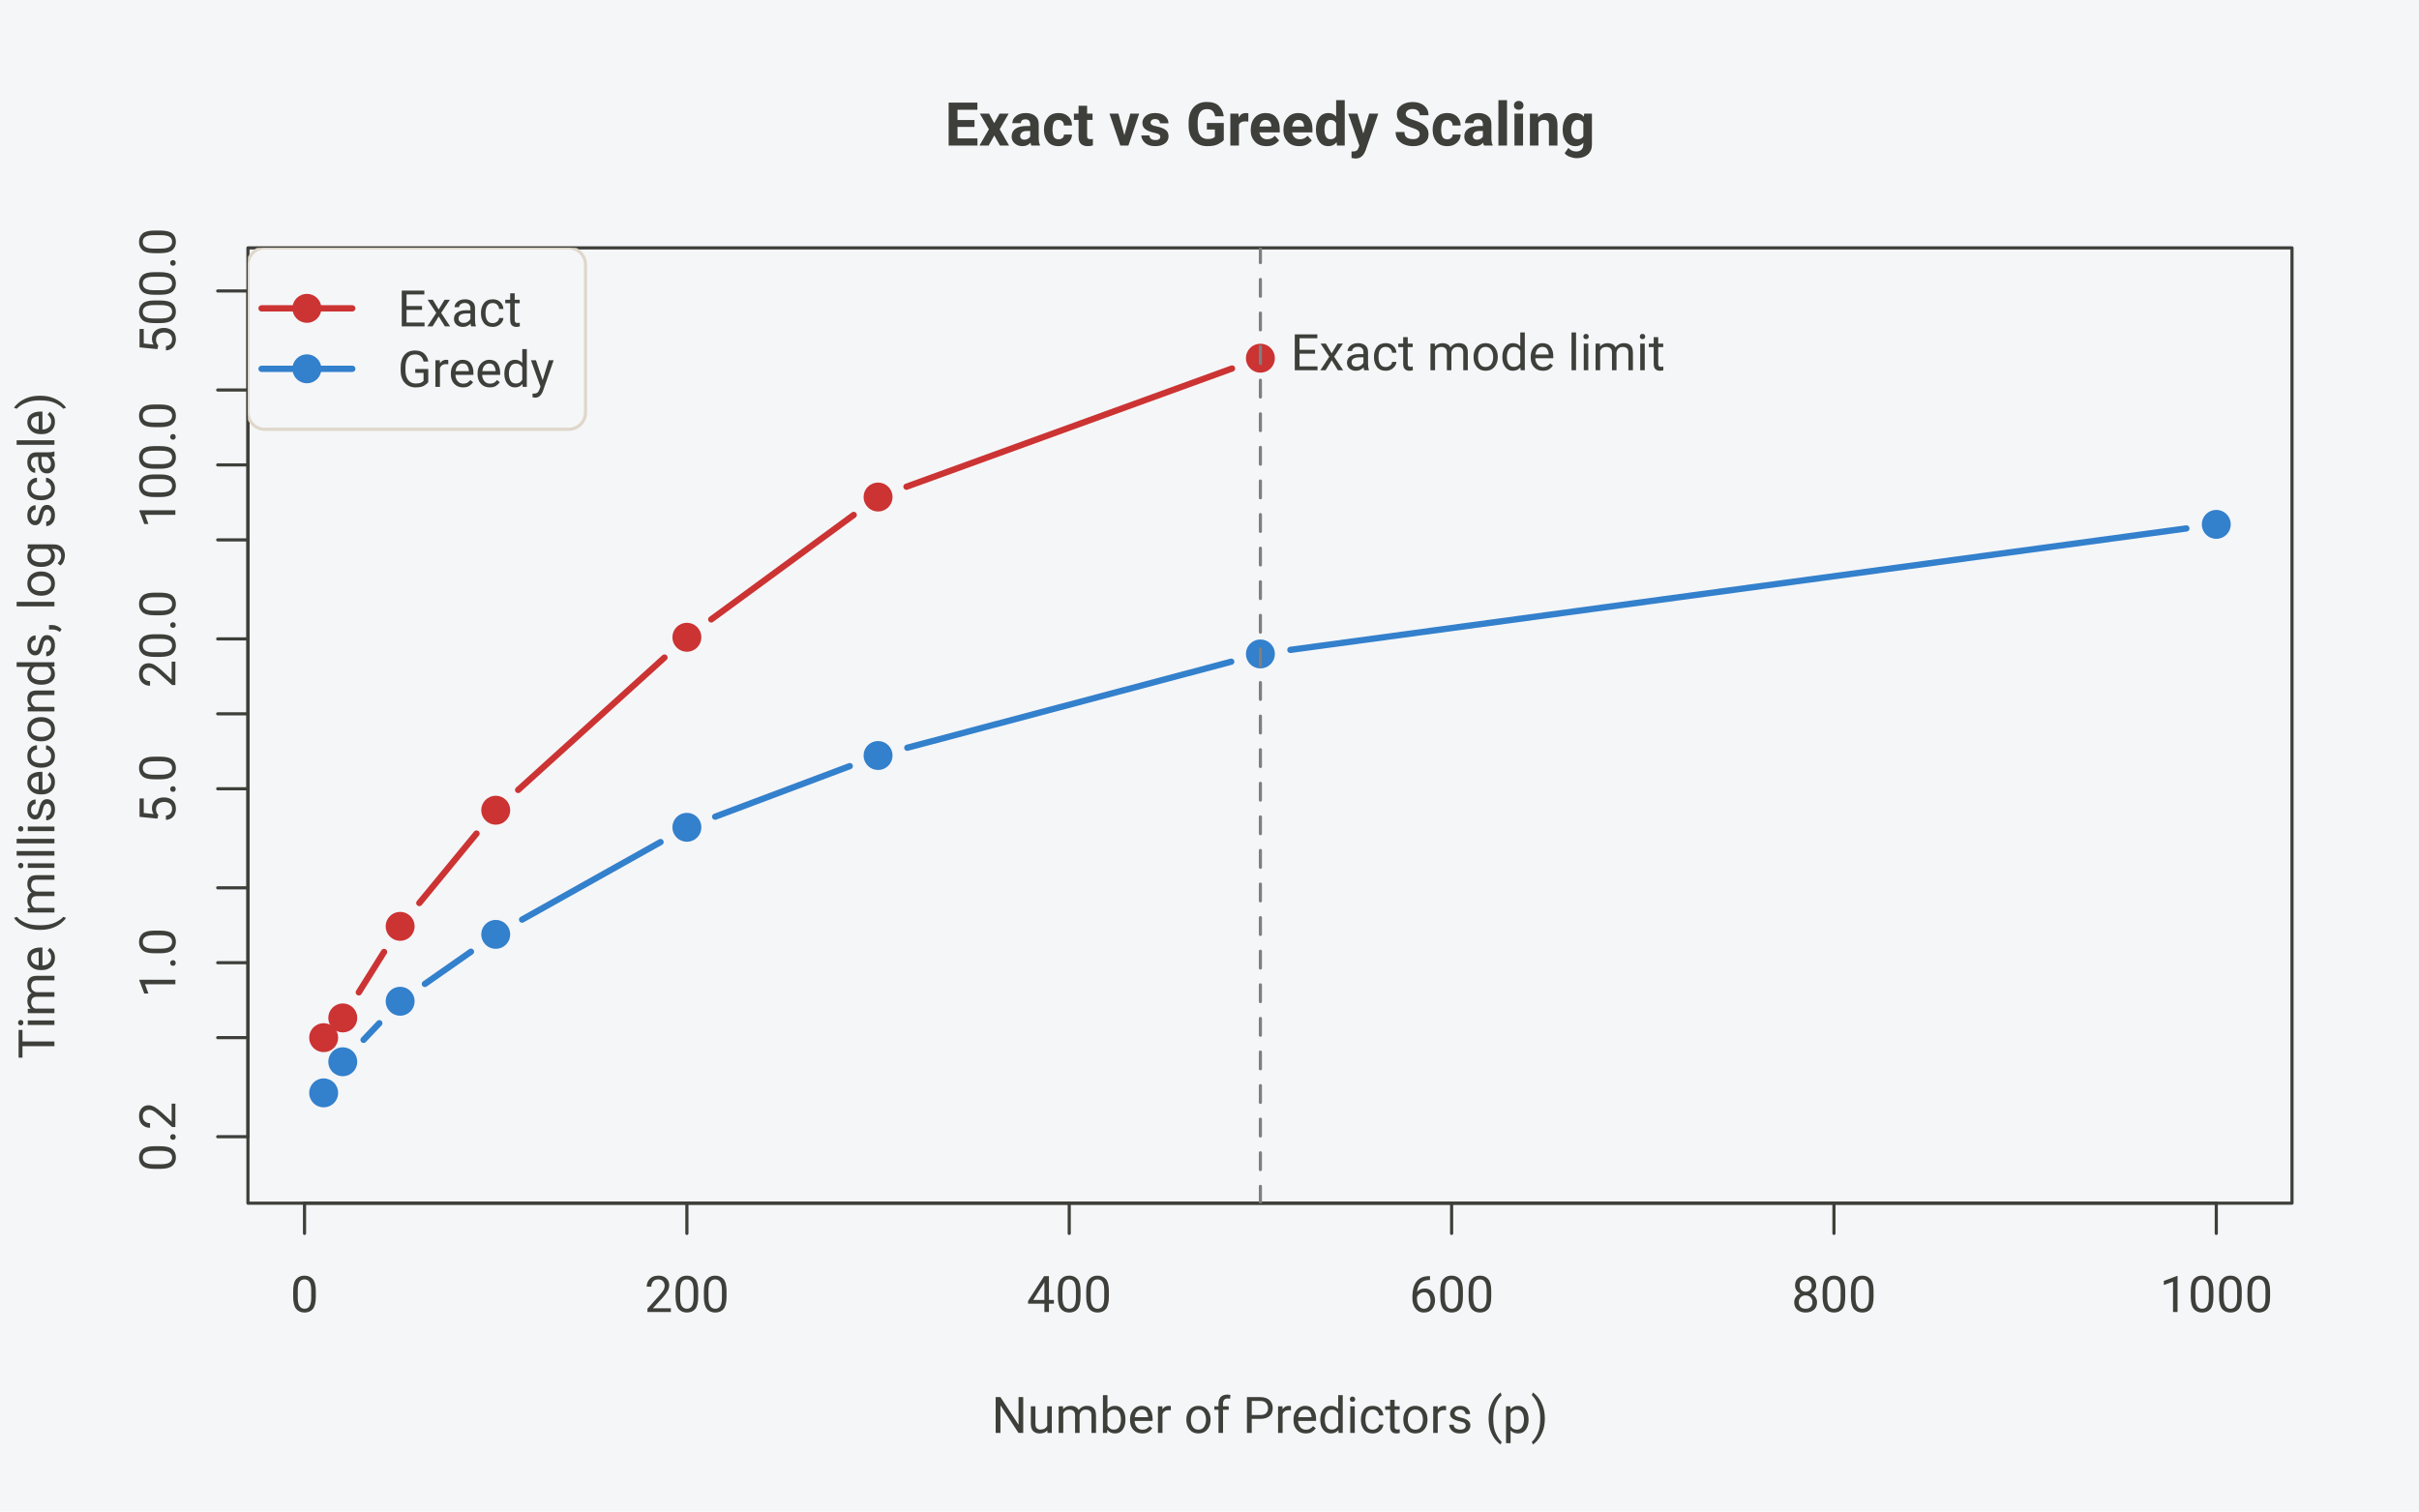
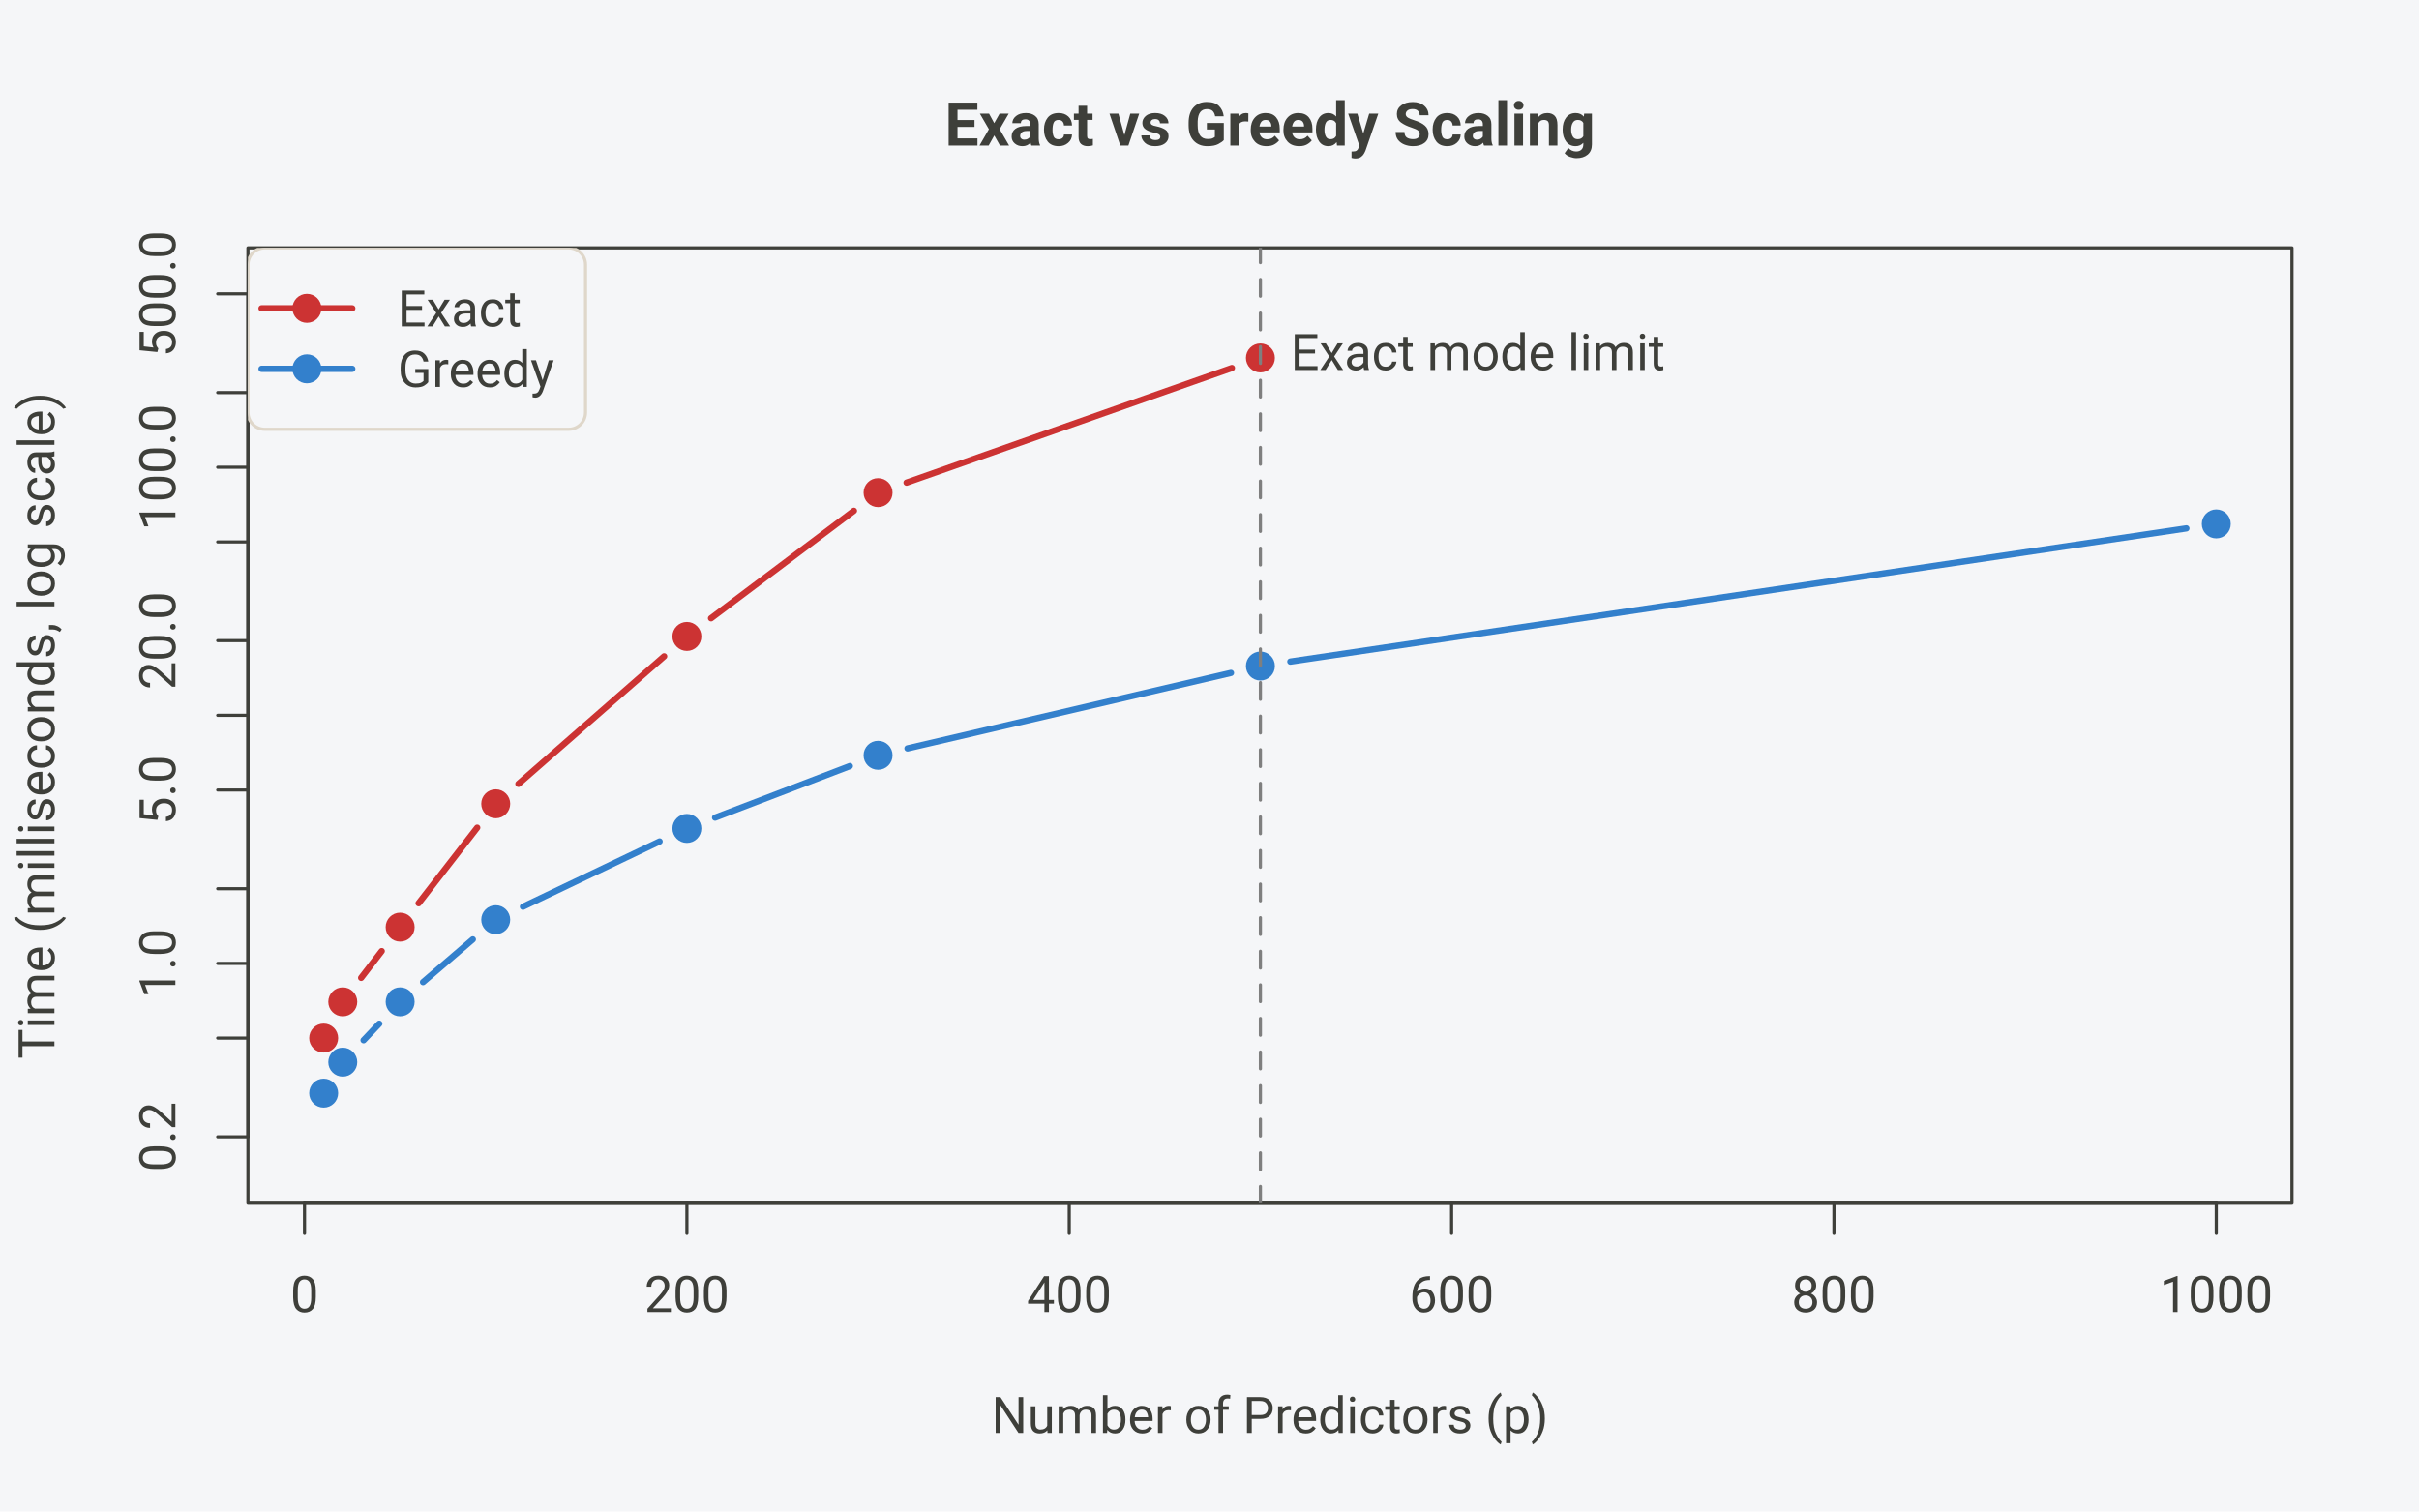
<svg xmlns="http://www.w3.org/2000/svg" width="576.00pt" height="360.00pt" viewBox="0 0 576.00 360.00">
  <g class="svglite">
    <defs>
      <style type="text/css">
    /* theme-aware-processed */
    .svglite line, .svglite polyline, .svglite polygon, .svglite path, .svglite circle {
      fill: none;
      stroke: #3E3F3A;
      stroke-linecap: round;
      stroke-linejoin: round;
      stroke-miterlimit: 10.00;
    }
    .svglite &gt; g &gt; rect {
      fill: none;
      stroke: #3E3F3A;
      stroke-linecap: round;
      stroke-linejoin: round;
      stroke-miterlimit: 10.00;
    }
    .svglite text {
      white-space: pre;
      fill: #3E3F3A;
    }
    .svglite g.glyphgroup path {
      fill: inherit;
      stroke: none;
    }
  </style>
    </defs>
    <rect width="100%" height="100%" style="stroke: none; fill: #F5F6F8;" />
    <defs>
      <clipPath id="cpMC4wMHw1NzYuMDB8MC4wMHwzNjAuMDA=">
        <rect x="0.00" y="0.00" width="576.00" height="360.00" />
      </clipPath>
    </defs>
    <g clip-path="url(#cpMC4wMHw1NzYuMDB8MC4wMHwzNjAuMDA=)">
</g>
    <defs>
      <clipPath id="cpNTkuMDR8NTQ1Ljc2fDU5LjA0fDI4Ni41Ng==">
        <rect x="59.04" y="59.04" width="486.72" height="227.52" />
      </clipPath>
    </defs>
    <g clip-path="url(#cpNTkuMDR8NTQ1Ljc2fDU5LjA0fDI4Ni41Ng==)">
-       <line x1="86.57" y1="247.66" x2="90.32" y2="243.70" style="stroke-width: 1.50; stroke: #3380CC;" />
-       <line x1="101.17" y1="234.34" x2="112.14" y2="226.67" style="stroke-width: 1.50; stroke: #3380CC;" />
-       <line x1="124.32" y1="219.02" x2="157.28" y2="200.56" style="stroke-width: 1.50; stroke: #3380CC;" />
-       <line x1="170.30" y1="194.51" x2="202.34" y2="182.47" style="stroke-width: 1.50; stroke: #3380CC;" />
-       <line x1="216.04" y1="178.09" x2="293.17" y2="157.60" style="stroke-width: 1.50; stroke: #3380CC;" />
-       <line x1="307.26" y1="154.78" x2="520.60" y2="125.86" style="stroke-width: 1.50; stroke: #3380CC;" />
-       <circle cx="77.07" cy="260.29" r="2.70" style="stroke-width: 1.50; stroke: #3380CC; fill: #3380CC;" />
-       <circle cx="81.62" cy="252.88" r="2.70" style="stroke-width: 1.50; stroke: #3380CC; fill: #3380CC;" />
-       <circle cx="95.28" cy="238.47" r="2.70" style="stroke-width: 1.50; stroke: #3380CC; fill: #3380CC;" />
-       <circle cx="118.04" cy="222.54" r="2.70" style="stroke-width: 1.50; stroke: #3380CC; fill: #3380CC;" />
-       <circle cx="163.56" cy="197.04" r="2.70" style="stroke-width: 1.50; stroke: #3380CC; fill: #3380CC;" />
-       <circle cx="209.08" cy="179.94" r="2.70" style="stroke-width: 1.50; stroke: #3380CC; fill: #3380CC;" />
-       <circle cx="300.12" cy="155.75" r="2.70" style="stroke-width: 1.50; stroke: #3380CC; fill: #3380CC;" />
-       <circle cx="527.73" cy="124.89" r="2.70" style="stroke-width: 1.50; stroke: #3380CC; fill: #3380CC;" />
+       <line x1="86.58" y1="247.75" x2="90.31" y2="243.82" style="stroke-width: 1.50; stroke: #3380CC;" />
+       <line x1="100.74" y1="233.91" x2="112.58" y2="223.74" style="stroke-width: 1.50; stroke: #3380CC;" />
+       <line x1="124.53" y1="215.95" x2="157.06" y2="200.41" style="stroke-width: 1.50; stroke: #3380CC;" />
+       <line x1="170.28" y1="194.73" x2="202.36" y2="182.46" style="stroke-width: 1.50; stroke: #3380CC;" />
+       <line x1="216.09" y1="178.25" x2="293.11" y2="160.27" style="stroke-width: 1.50; stroke: #3380CC;" />
+       <line x1="307.25" y1="157.57" x2="520.61" y2="125.84" style="stroke-width: 1.50; stroke: #3380CC;" />
+       <circle cx="77.07" cy="260.35" r="2.70" style="stroke-width: 1.50; stroke: #3380CC; fill: #3380CC;" />
+       <circle cx="81.62" cy="252.97" r="2.70" style="stroke-width: 1.50; stroke: #3380CC; fill: #3380CC;" />
+       <circle cx="95.28" cy="238.61" r="2.70" style="stroke-width: 1.50; stroke: #3380CC; fill: #3380CC;" />
+       <circle cx="118.04" cy="219.05" r="2.70" style="stroke-width: 1.50; stroke: #3380CC; fill: #3380CC;" />
+       <circle cx="163.56" cy="197.31" r="2.70" style="stroke-width: 1.50; stroke: #3380CC; fill: #3380CC;" />
+       <circle cx="209.08" cy="179.89" r="2.70" style="stroke-width: 1.50; stroke: #3380CC; fill: #3380CC;" />
+       <circle cx="300.12" cy="158.63" r="2.70" style="stroke-width: 1.50; stroke: #3380CC; fill: #3380CC;" />
+       <circle cx="527.73" cy="124.78" r="2.70" style="stroke-width: 1.50; stroke: #3380CC; fill: #3380CC;" />
    </g>
    <g clip-path="url(#cpMC4wMHw1NzYuMDB8MC4wMHwzNjAuMDA=)">
      <line x1="72.51" y1="286.56" x2="527.73" y2="286.56" style="stroke-width: 0.75;" />
      <line x1="72.51" y1="286.56" x2="72.51" y2="293.76" style="stroke-width: 0.75;" />
      <line x1="163.56" y1="286.56" x2="163.56" y2="293.76" style="stroke-width: 0.75;" />
      <line x1="254.60" y1="286.56" x2="254.60" y2="293.76" style="stroke-width: 0.75;" />
      <line x1="345.65" y1="286.56" x2="345.65" y2="293.76" style="stroke-width: 0.75;" />
      <line x1="436.69" y1="286.56" x2="436.69" y2="293.76" style="stroke-width: 0.75;" />
      <line x1="527.73" y1="286.56" x2="527.73" y2="293.76" style="stroke-width: 0.75;" />
      <text x="72.51" y="312.48" text-anchor="middle" style="font-size: 12.00px; font-family: &quot;Roboto&quot;, -apple-system, BlinkMacSystemFont, &quot;Segoe UI&quot;, system-ui, sans-serif;" textLength="6.67px" lengthAdjust="spacingAndGlyphs">0</text>
      <text x="163.56" y="312.48" text-anchor="middle" style="font-size: 12.00px; font-family: &quot;Roboto&quot;, -apple-system, BlinkMacSystemFont, &quot;Segoe UI&quot;, system-ui, sans-serif;" textLength="20.02px" lengthAdjust="spacingAndGlyphs">200</text>
      <text x="254.60" y="312.48" text-anchor="middle" style="font-size: 12.00px; font-family: &quot;Roboto&quot;, -apple-system, BlinkMacSystemFont, &quot;Segoe UI&quot;, system-ui, sans-serif;" textLength="20.02px" lengthAdjust="spacingAndGlyphs">400</text>
      <text x="345.65" y="312.48" text-anchor="middle" style="font-size: 12.00px; font-family: &quot;Roboto&quot;, -apple-system, BlinkMacSystemFont, &quot;Segoe UI&quot;, system-ui, sans-serif;" textLength="20.02px" lengthAdjust="spacingAndGlyphs">600</text>
      <text x="436.69" y="312.48" text-anchor="middle" style="font-size: 12.00px; font-family: &quot;Roboto&quot;, -apple-system, BlinkMacSystemFont, &quot;Segoe UI&quot;, system-ui, sans-serif;" textLength="20.02px" lengthAdjust="spacingAndGlyphs">800</text>
      <text x="527.73" y="312.48" text-anchor="middle" style="font-size: 12.00px; font-family: &quot;Roboto&quot;, -apple-system, BlinkMacSystemFont, &quot;Segoe UI&quot;, system-ui, sans-serif;" textLength="26.69px" lengthAdjust="spacingAndGlyphs">1000</text>
-       <line x1="59.04" y1="270.73" x2="59.04" y2="69.30" style="stroke-width: 0.75;" />
-       <line x1="59.04" y1="270.73" x2="51.84" y2="270.73" style="stroke-width: 0.75;" />
-       <line x1="59.04" y1="247.14" x2="51.84" y2="247.14" style="stroke-width: 0.75;" />
-       <line x1="59.04" y1="229.29" x2="51.84" y2="229.29" style="stroke-width: 0.75;" />
-       <line x1="59.04" y1="211.45" x2="51.84" y2="211.45" style="stroke-width: 0.75;" />
-       <line x1="59.04" y1="187.86" x2="51.84" y2="187.86" style="stroke-width: 0.75;" />
-       <line x1="59.04" y1="170.01" x2="51.84" y2="170.01" style="stroke-width: 0.75;" />
-       <line x1="59.04" y1="152.17" x2="51.84" y2="152.17" style="stroke-width: 0.75;" />
-       <line x1="59.04" y1="128.58" x2="51.84" y2="128.58" style="stroke-width: 0.75;" />
-       <line x1="59.04" y1="110.73" x2="51.84" y2="110.73" style="stroke-width: 0.75;" />
-       <line x1="59.04" y1="92.89" x2="51.84" y2="92.89" style="stroke-width: 0.75;" />
-       <line x1="59.04" y1="69.30" x2="51.84" y2="69.30" style="stroke-width: 0.75;" />
-       <text transform="translate(41.76,270.73) rotate(-90)" text-anchor="middle" style="font-size: 12.00px; font-family: &quot;Roboto&quot;, -apple-system, BlinkMacSystemFont, &quot;Segoe UI&quot;, system-ui, sans-serif;" textLength="16.67px" lengthAdjust="spacingAndGlyphs">0.2</text>
-       <text transform="translate(41.76,229.29) rotate(-90)" text-anchor="middle" style="font-size: 12.00px; font-family: &quot;Roboto&quot;, -apple-system, BlinkMacSystemFont, &quot;Segoe UI&quot;, system-ui, sans-serif;" textLength="16.67px" lengthAdjust="spacingAndGlyphs">1.0</text>
-       <text transform="translate(41.76,187.86) rotate(-90)" text-anchor="middle" style="font-size: 12.00px; font-family: &quot;Roboto&quot;, -apple-system, BlinkMacSystemFont, &quot;Segoe UI&quot;, system-ui, sans-serif;" textLength="16.67px" lengthAdjust="spacingAndGlyphs">5.0</text>
-       <text transform="translate(41.76,152.17) rotate(-90)" text-anchor="middle" style="font-size: 12.00px; font-family: &quot;Roboto&quot;, -apple-system, BlinkMacSystemFont, &quot;Segoe UI&quot;, system-ui, sans-serif;" textLength="23.34px" lengthAdjust="spacingAndGlyphs">20.0</text>
-       <text transform="translate(41.76,110.73) rotate(-90)" text-anchor="middle" style="font-size: 12.00px; font-family: &quot;Roboto&quot;, -apple-system, BlinkMacSystemFont, &quot;Segoe UI&quot;, system-ui, sans-serif;" textLength="30.02px" lengthAdjust="spacingAndGlyphs">100.0</text>
-       <text transform="translate(41.76,69.30) rotate(-90)" text-anchor="middle" style="font-size: 12.00px; font-family: &quot;Roboto&quot;, -apple-system, BlinkMacSystemFont, &quot;Segoe UI&quot;, system-ui, sans-serif;" textLength="30.02px" lengthAdjust="spacingAndGlyphs">500.0</text>
+       <line x1="59.04" y1="270.75" x2="59.04" y2="69.99" style="stroke-width: 0.75;" />
+       <line x1="59.04" y1="270.75" x2="51.84" y2="270.75" style="stroke-width: 0.75;" />
+       <line x1="59.04" y1="247.24" x2="51.84" y2="247.24" style="stroke-width: 0.75;" />
+       <line x1="59.04" y1="229.45" x2="51.84" y2="229.45" style="stroke-width: 0.75;" />
+       <line x1="59.04" y1="211.67" x2="51.84" y2="211.67" style="stroke-width: 0.75;" />
+       <line x1="59.04" y1="188.16" x2="51.84" y2="188.16" style="stroke-width: 0.75;" />
+       <line x1="59.04" y1="170.37" x2="51.84" y2="170.37" style="stroke-width: 0.75;" />
+       <line x1="59.04" y1="152.58" x2="51.84" y2="152.58" style="stroke-width: 0.75;" />
+       <line x1="59.04" y1="129.07" x2="51.84" y2="129.07" style="stroke-width: 0.75;" />
+       <line x1="59.04" y1="111.28" x2="51.84" y2="111.28" style="stroke-width: 0.75;" />
+       <line x1="59.04" y1="93.50" x2="51.84" y2="93.50" style="stroke-width: 0.75;" />
+       <line x1="59.04" y1="69.99" x2="51.84" y2="69.99" style="stroke-width: 0.75;" />
+       <text transform="translate(41.76,270.75) rotate(-90)" text-anchor="middle" style="font-size: 12.00px; font-family: &quot;Roboto&quot;, -apple-system, BlinkMacSystemFont, &quot;Segoe UI&quot;, system-ui, sans-serif;" textLength="16.67px" lengthAdjust="spacingAndGlyphs">0.2</text>
+       <text transform="translate(41.76,229.45) rotate(-90)" text-anchor="middle" style="font-size: 12.00px; font-family: &quot;Roboto&quot;, -apple-system, BlinkMacSystemFont, &quot;Segoe UI&quot;, system-ui, sans-serif;" textLength="16.67px" lengthAdjust="spacingAndGlyphs">1.0</text>
+       <text transform="translate(41.76,188.16) rotate(-90)" text-anchor="middle" style="font-size: 12.00px; font-family: &quot;Roboto&quot;, -apple-system, BlinkMacSystemFont, &quot;Segoe UI&quot;, system-ui, sans-serif;" textLength="16.67px" lengthAdjust="spacingAndGlyphs">5.0</text>
+       <text transform="translate(41.76,152.58) rotate(-90)" text-anchor="middle" style="font-size: 12.00px; font-family: &quot;Roboto&quot;, -apple-system, BlinkMacSystemFont, &quot;Segoe UI&quot;, system-ui, sans-serif;" textLength="23.34px" lengthAdjust="spacingAndGlyphs">20.0</text>
+       <text transform="translate(41.76,111.28) rotate(-90)" text-anchor="middle" style="font-size: 12.00px; font-family: &quot;Roboto&quot;, -apple-system, BlinkMacSystemFont, &quot;Segoe UI&quot;, system-ui, sans-serif;" textLength="30.02px" lengthAdjust="spacingAndGlyphs">100.0</text>
+       <text transform="translate(41.76,69.99) rotate(-90)" text-anchor="middle" style="font-size: 12.00px; font-family: &quot;Roboto&quot;, -apple-system, BlinkMacSystemFont, &quot;Segoe UI&quot;, system-ui, sans-serif;" textLength="30.02px" lengthAdjust="spacingAndGlyphs">500.0</text>
      <polygon points="59.04,286.56 545.76,286.56 545.76,59.04 59.04,59.04 " style="stroke-width: 0.75;" />
      <text x="302.40" y="34.67" text-anchor="middle" style="font-size: 14.40px; font-weight: bold; font-family: &quot;Roboto&quot;, -apple-system, BlinkMacSystemFont, &quot;Segoe UI&quot;, system-ui, sans-serif;" textLength="167.16px" lengthAdjust="spacingAndGlyphs">Exact vs Greedy Scaling</text>
      <text x="302.40" y="341.28" text-anchor="middle" style="font-size: 12.00px; font-family: &quot;Roboto&quot;, -apple-system, BlinkMacSystemFont, &quot;Segoe UI&quot;, system-ui, sans-serif;" textLength="131.36px" lengthAdjust="spacingAndGlyphs">Number of Predictors (p)</text>
      <text transform="translate(12.96,172.80) rotate(-90)" text-anchor="middle" style="font-size: 12.00px; font-family: &quot;Roboto&quot;, -apple-system, BlinkMacSystemFont, &quot;Segoe UI&quot;, system-ui, sans-serif;" textLength="156.95px" lengthAdjust="spacingAndGlyphs">Time (milliseconds, log scale)</text>
    </g>
    <g clip-path="url(#cpNTkuMDR8NTQ1Ljc2fDU5LjA0fDI4Ni41Ng==)">
-       <line x1="85.44" y1="236.34" x2="91.45" y2="226.73" style="stroke-width: 1.50; stroke: #CC3333;" />
-       <line x1="99.85" y1="215.07" x2="113.46" y2="198.53" style="stroke-width: 1.50; stroke: #CC3333;" />
-       <line x1="123.38" y1="188.14" x2="158.22" y2="156.61" style="stroke-width: 1.50; stroke: #CC3333;" />
-       <line x1="169.36" y1="147.52" x2="203.28" y2="122.64" style="stroke-width: 1.50; stroke: #CC3333;" />
-       <line x1="215.85" y1="115.92" x2="293.36" y2="87.77" style="stroke-width: 1.50; stroke: #CC3333;" />
-       <circle cx="77.07" cy="247.14" r="2.70" style="stroke-width: 1.50; stroke: #CC3333; fill: #CC3333;" />
-       <circle cx="81.62" cy="242.44" r="2.70" style="stroke-width: 1.50; stroke: #CC3333; fill: #CC3333;" />
-       <circle cx="95.28" cy="220.63" r="2.70" style="stroke-width: 1.50; stroke: #CC3333; fill: #CC3333;" />
-       <circle cx="118.04" cy="192.97" r="2.70" style="stroke-width: 1.50; stroke: #CC3333; fill: #CC3333;" />
-       <circle cx="163.56" cy="151.78" r="2.70" style="stroke-width: 1.50; stroke: #CC3333; fill: #CC3333;" />
-       <circle cx="209.08" cy="118.38" r="2.70" style="stroke-width: 1.50; stroke: #CC3333; fill: #CC3333;" />
-       <circle cx="300.12" cy="85.31" r="2.70" style="stroke-width: 1.50; stroke: #CC3333; fill: #CC3333;" />
+       <line x1="86.00" y1="232.89" x2="90.89" y2="226.53" style="stroke-width: 1.50; stroke: #CC3333;" />
+       <line x1="99.68" y1="215.13" x2="113.63" y2="197.13" style="stroke-width: 1.50; stroke: #CC3333;" />
+       <line x1="123.45" y1="186.69" x2="158.14" y2="156.32" style="stroke-width: 1.50; stroke: #CC3333;" />
+       <line x1="169.31" y1="147.25" x2="203.33" y2="121.66" style="stroke-width: 1.50; stroke: #CC3333;" />
+       <line x1="215.87" y1="114.94" x2="293.33" y2="87.65" style="stroke-width: 1.50; stroke: #CC3333;" />
+       <circle cx="77.07" cy="247.24" r="2.70" style="stroke-width: 1.50; stroke: #CC3333; fill: #CC3333;" />
+       <circle cx="81.62" cy="238.61" r="2.70" style="stroke-width: 1.50; stroke: #CC3333; fill: #CC3333;" />
+       <circle cx="95.28" cy="220.82" r="2.70" style="stroke-width: 1.50; stroke: #CC3333; fill: #CC3333;" />
+       <circle cx="118.04" cy="191.44" r="2.70" style="stroke-width: 1.50; stroke: #CC3333; fill: #CC3333;" />
+       <circle cx="163.56" cy="151.58" r="2.70" style="stroke-width: 1.50; stroke: #CC3333; fill: #CC3333;" />
+       <circle cx="209.08" cy="117.33" r="2.70" style="stroke-width: 1.50; stroke: #CC3333; fill: #CC3333;" />
+       <circle cx="300.12" cy="85.25" r="2.70" style="stroke-width: 1.50; stroke: #CC3333; fill: #CC3333;" />
      <line x1="300.12" y1="286.56" x2="300.12" y2="59.04" style="stroke-width: 0.75; stroke: #7F7F7F; stroke-dasharray: 4.00,4.00;" />
-       <text x="307.32" y="88.18" style="font-size: 12.00px; font-family: &quot;Roboto&quot;, -apple-system, BlinkMacSystemFont, &quot;Segoe UI&quot;, system-ui, sans-serif;" textLength="88.02px" lengthAdjust="spacingAndGlyphs">Exact mode limit</text>
+       <text x="307.32" y="88.12" style="font-size: 12.00px; font-family: &quot;Roboto&quot;, -apple-system, BlinkMacSystemFont, &quot;Segoe UI&quot;, system-ui, sans-serif;" textLength="88.02px" lengthAdjust="spacingAndGlyphs">Exact mode limit</text>
      <rect rx="4" x="59.04" y="59.04" width="80.38" height="43.20" style="stroke-width: 0.75; stroke: #DFD7CA; fill: #F5F6F8;" />
      <line x1="62.28" y1="73.44" x2="83.88" y2="73.44" style="stroke-width: 1.50; stroke: #CC3333;" />
      <line x1="62.28" y1="87.84" x2="83.88" y2="87.84" style="stroke-width: 1.50; stroke: #3380CC;" />
      <circle cx="73.08" cy="73.44" r="2.70" style="stroke-width: 1.50; stroke: #CC3333; fill: #CC3333;" />
      <circle cx="73.08" cy="87.84" r="2.70" style="stroke-width: 1.50; stroke: #3380CC; fill: #3380CC;" />
      <text x="94.68" y="77.74" style="font-size: 12.00px; font-family: &quot;Roboto&quot;, -apple-system, BlinkMacSystemFont, &quot;Segoe UI&quot;, system-ui, sans-serif;" textLength="30.00px" lengthAdjust="spacingAndGlyphs">Exact</text>
      <text x="94.68" y="92.14" style="font-size: 12.00px; font-family: &quot;Roboto&quot;, -apple-system, BlinkMacSystemFont, &quot;Segoe UI&quot;, system-ui, sans-serif;" textLength="39.34px" lengthAdjust="spacingAndGlyphs">Greedy</text>
    </g>
  </g>
</svg>
